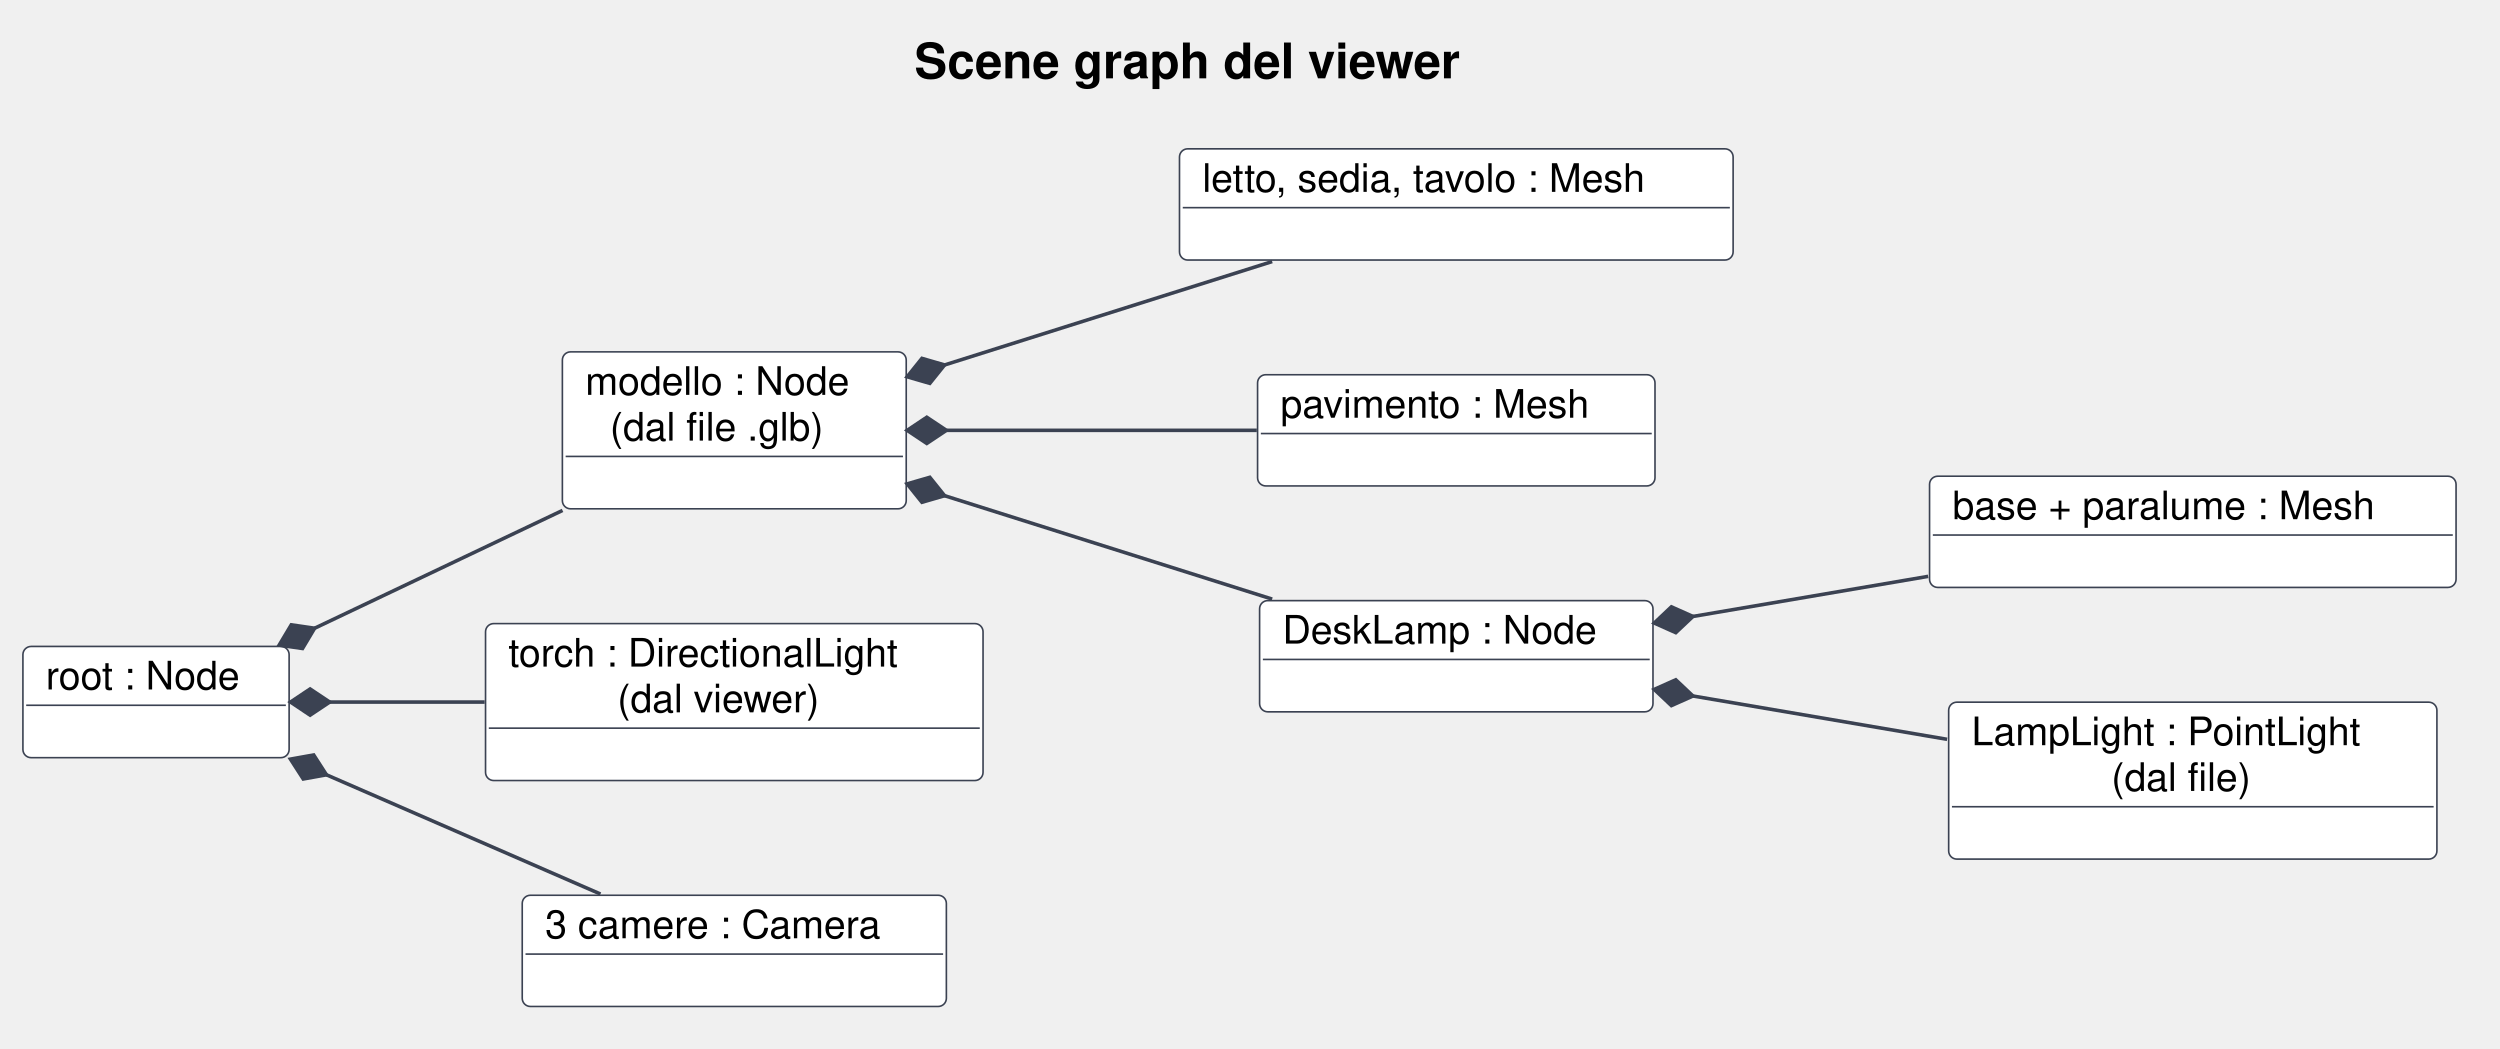
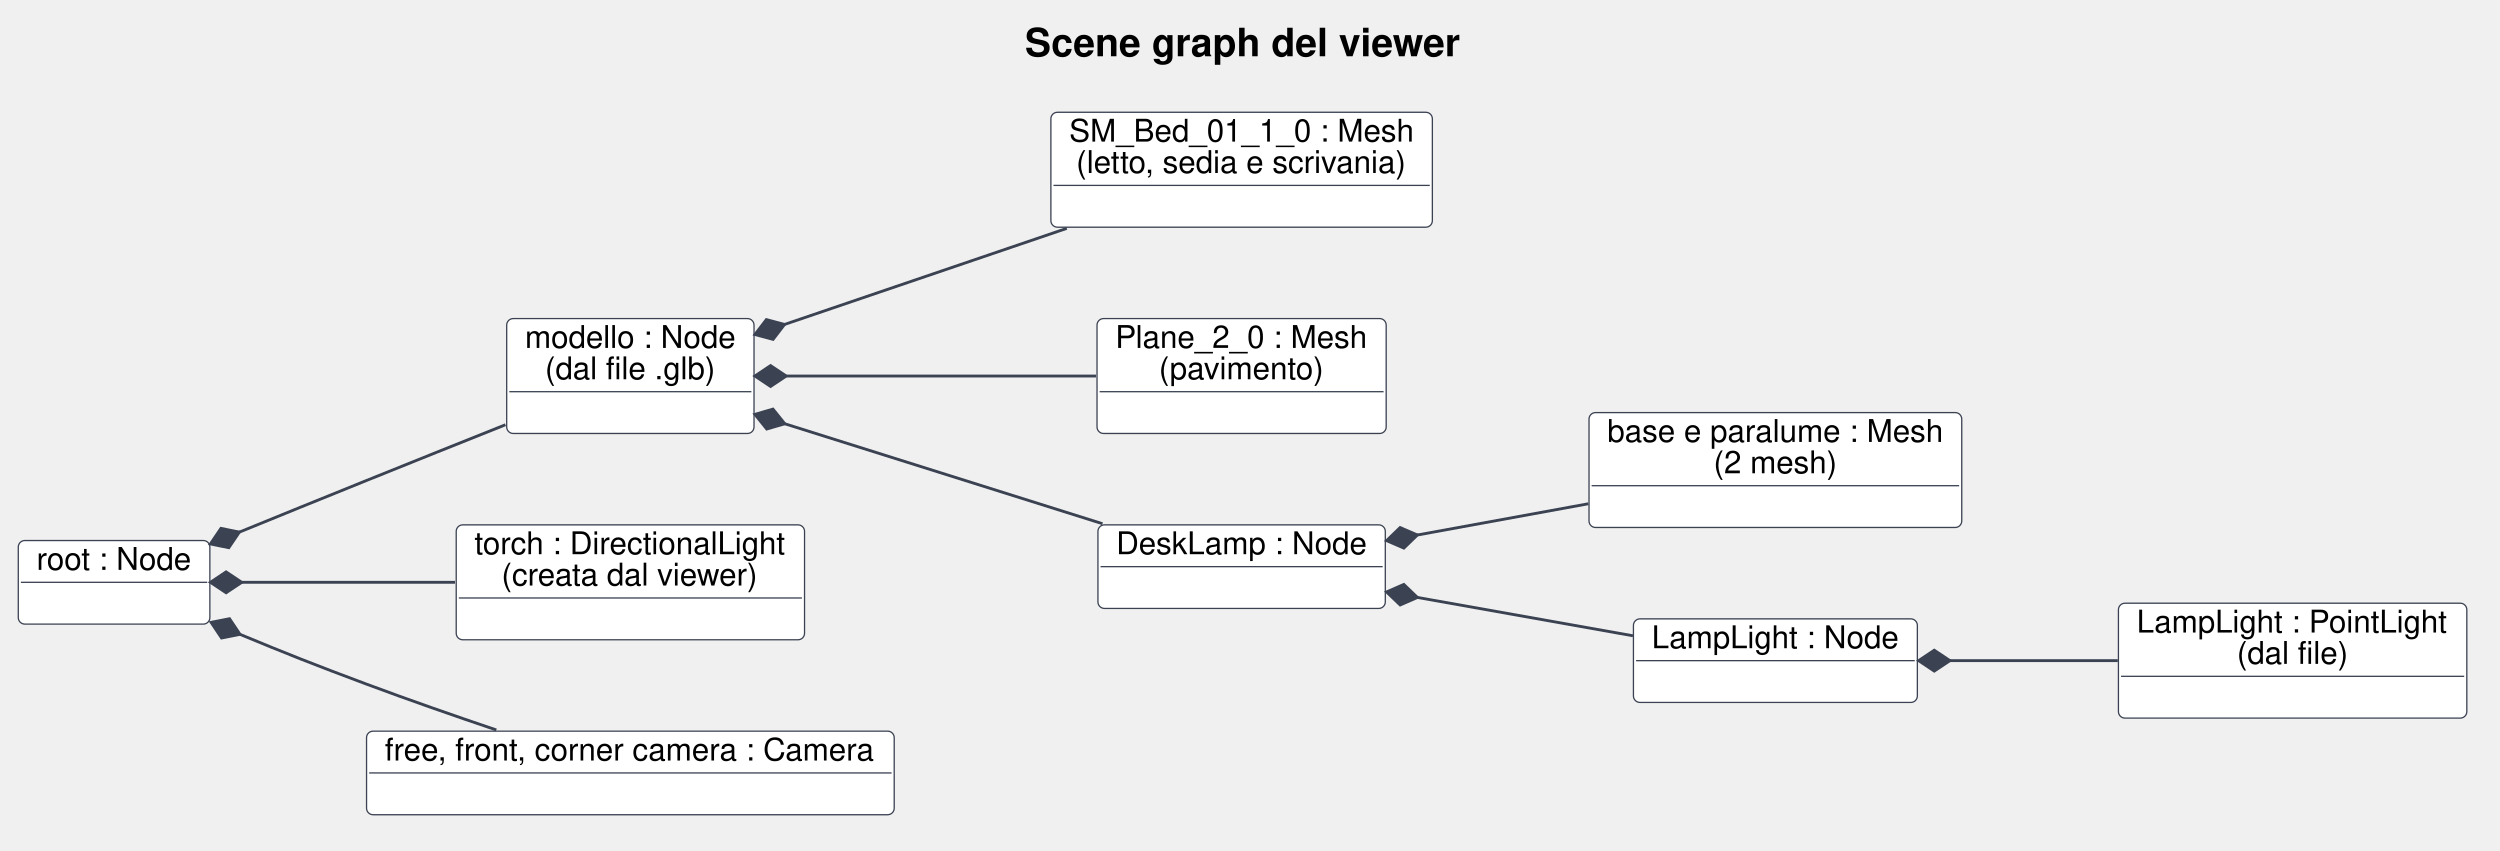
- <svg xmlns="http://www.w3.org/2000/svg" version="1.1" data-diagram-type="CLASS" style="width:875px;height:367px;background:#FFFFFF;" width="875.417px" height="367.813px" viewBox="0 0 875 367" zoomAndPan="magnify" preserveAspectRatio="none" contentStyleType="text/css">
+ <svg xmlns="http://www.w3.org/2000/svg" version="1.1" data-diagram-type="CLASS" style="width:1097px;height:373px;background:#FFFFFF;" width="1097.708px" height="373.542px" viewBox="0 0 1097 373" zoomAndPan="magnify" preserveAspectRatio="none" contentStyleType="text/css">
  <defs />
  <g font-family="sans-serif" lengthAdjust="spacing">
    <g class="title" data-source-line="2">
-       <text x="320.021" y="27.412" fill="#000" font-size="17.188" textLength="227.6" font-weight="700" font-family="Helvetica">Scene graph del viewer</text>
+       <text x="449.704" y="24.693" fill="#000" font-size="17.188" textLength="191.051" font-weight="700" font-family="Helvetica">Scene graph del viewer</text>
    </g>
    <g class="entity" data-qualified-name="root" id="ent0001" data-source-line="5">
-       <rect x="8.021" y="226.257" width="93.171" height="38.923" fill="#FFF" style="stroke:#3B4252;stroke-width:0.573;" rx="2.865" ry="2.865" />
-       <text x="16.042" y="241.312" fill="#000" font-size="13.75" textLength="77.129" font-family="Helvetica">root : Node</text>
-       <line x1="9.167" y1="246.847" x2="100.046" y2="246.847" style="stroke:#3B4252;stroke-width:0.573;" />
+       <rect x="8.021" y="237.187" width="84.067" height="36.667" fill="#FFF" style="stroke:#3B4252;stroke-width:0.573;" rx="2.865" ry="2.865" />
+       <text x="16.042" y="250.067" fill="#000" font-size="13.75" textLength="68.025" font-family="Helvetica">root : Node</text>
+       <line x1="9.167" y1="255.521" x2="90.942" y2="255.521" style="stroke:#3B4252;stroke-width:0.573;" />
    </g>
    <g class="entity" data-qualified-name="model" id="ent0002" data-source-line="6">
-       <rect x="196.831" y="123.155" width="120.348" height="54.928" fill="#FFF" style="stroke:#3B4252;stroke-width:0.573;" rx="2.865" ry="2.865" />
-       <text x="204.852" y="138.21" fill="#000" font-size="13.75" textLength="104.307" font-family="Helvetica">modello : Node</text>
-       <text x="213.489" y="154.216" fill="#000" font-size="13.75" textLength="87.032" font-family="Helvetica">(dal file .glb)</text>
-       <line x1="197.977" y1="159.75" x2="316.034" y2="159.75" style="stroke:#3B4252;stroke-width:0.573;" />
+       <rect x="222.337" y="139.792" width="108.525" height="50.417" fill="#FFF" style="stroke:#3B4252;stroke-width:0.573;" rx="2.865" ry="2.865" />
+       <text x="230.358" y="152.671" fill="#000" font-size="13.75" textLength="92.484" font-family="Helvetica">modello : Node</text>
+       <text x="239.153" y="166.421" fill="#000" font-size="13.75" textLength="74.893" font-family="Helvetica">(dal file .glb)</text>
+       <line x1="223.483" y1="171.875" x2="329.717" y2="171.875" style="stroke:#3B4252;stroke-width:0.573;" />
    </g>
    <g class="entity" data-qualified-name="bed" id="ent0003" data-source-line="7">
-       <rect x="412.821" y="52.091" width="193.771" height="38.923" fill="#FFF" style="stroke:#3B4252;stroke-width:0.573;" rx="2.865" ry="2.865" />
-       <text x="420.842" y="67.145" fill="#000" font-size="13.75" textLength="177.729" font-family="Helvetica">letto, sedia, tavolo : Mesh</text>
-       <line x1="413.967" y1="72.68" x2="605.446" y2="72.68" style="stroke:#3B4252;stroke-width:0.573;" />
+       <rect x="461.129" y="49.271" width="167.392" height="50.417" fill="#FFF" style="stroke:#3B4252;stroke-width:0.573;" rx="2.865" ry="2.865" />
+       <text x="469.15" y="62.15" fill="#000" font-size="13.75" textLength="151.351" font-family="Helvetica">SM_Bed_01_1_0 : Mesh</text>
+       <text x="472.225" y="75.9" fill="#000" font-size="13.75" textLength="145.201" font-family="Helvetica">(letto, sedia e scrivania)</text>
+       <line x1="462.275" y1="81.354" x2="627.376" y2="81.354" style="stroke:#3B4252;stroke-width:0.573;" />
    </g>
    <g class="entity" data-qualified-name="floor" id="ent0004" data-source-line="8">
-       <rect x="440.149" y="131.153" width="139.1" height="38.923" fill="#FFF" style="stroke:#3B4252;stroke-width:0.573;" rx="2.865" ry="2.865" />
-       <text x="448.17" y="146.208" fill="#000" font-size="13.75" textLength="123.058" font-family="Helvetica">pavimento : Mesh</text>
-       <line x1="441.295" y1="151.742" x2="578.103" y2="151.742" style="stroke:#3B4252;stroke-width:0.573;" />
+       <rect x="481.376" y="139.792" width="126.881" height="50.417" fill="#FFF" style="stroke:#3B4252;stroke-width:0.573;" rx="2.865" ry="2.865" />
+       <text x="489.397" y="152.671" fill="#000" font-size="13.75" textLength="110.839" font-family="Helvetica">Plane_2_0 : Mesh</text>
+       <text x="508.518" y="166.421" fill="#000" font-size="13.75" textLength="72.597" font-family="Helvetica">(pavimento)</text>
+       <line x1="482.522" y1="171.875" x2="607.111" y2="171.875" style="stroke:#3B4252;stroke-width:0.573;" />
    </g>
    <g class="entity" data-qualified-name="desk" id="ent0005" data-source-line="9">
-       <rect x="440.859" y="210.216" width="137.684" height="38.923" fill="#FFF" style="stroke:#3B4252;stroke-width:0.573;" rx="2.865" ry="2.865" />
-       <text x="448.88" y="225.27" fill="#000" font-size="13.75" textLength="121.642" font-family="Helvetica">DeskLamp : Node</text>
-       <line x1="442.005" y1="230.805" x2="577.397" y2="230.805" style="stroke:#3B4252;stroke-width:0.573;" />
+       <rect x="481.777" y="230.312" width="126.095" height="36.667" fill="#FFF" style="stroke:#3B4252;stroke-width:0.573;" rx="2.865" ry="2.865" />
+       <text x="489.798" y="243.192" fill="#000" font-size="13.75" textLength="110.054" font-family="Helvetica">DeskLamp : Node</text>
+       <line x1="482.923" y1="248.646" x2="606.727" y2="248.646" style="stroke:#3B4252;stroke-width:0.573;" />
    </g>
    <g class="entity" data-qualified-name="desklamp" id="ent0006" data-source-line="10">
-       <rect x="675.343" y="166.674" width="184.278" height="38.923" fill="#FFF" style="stroke:#3B4252;stroke-width:0.573;" rx="2.865" ry="2.865" />
-       <text x="683.364" y="181.729" fill="#000" font-size="13.75" textLength="168.236" font-family="Helvetica">base + paralume : Mesh</text>
-       <line x1="676.489" y1="187.263" x2="858.475" y2="187.263" style="stroke:#3B4252;stroke-width:0.573;" />
+       <rect x="697.262" y="181.042" width="163.552" height="50.417" fill="#FFF" style="stroke:#3B4252;stroke-width:0.573;" rx="2.865" ry="2.865" />
+       <text x="705.283" y="193.921" fill="#000" font-size="13.75" textLength="147.51" font-family="Helvetica">base e paralume : Mesh</text>
+       <text x="751.914" y="207.671" fill="#000" font-size="13.75" textLength="54.248" font-family="Helvetica">(2 mesh)</text>
+       <line x1="698.408" y1="213.125" x2="859.669" y2="213.125" style="stroke:#3B4252;stroke-width:0.573;" />
    </g>
-     <g class="entity" data-qualified-name="lamp" id="ent0007" data-source-line="11">
-       <rect x="682.034" y="245.759" width="170.884" height="54.928" fill="#FFF" style="stroke:#3B4252;stroke-width:0.573;" rx="2.865" ry="2.865" />
-       <text x="690.055" y="260.814" fill="#000" font-size="13.75" textLength="154.842" font-family="Helvetica">LampLight : PointLight</text>
-       <text x="738.969" y="276.82" fill="#000" font-size="13.75" textLength="57.014" font-family="Helvetica">(dal file)</text>
-       <line x1="683.18" y1="282.354" x2="851.772" y2="282.354" style="stroke:#3B4252;stroke-width:0.573;" />
+     <g class="entity" data-qualified-name="lampnode" id="ent0007" data-source-line="11">
+       <rect x="716.753" y="271.563" width="124.585" height="36.667" fill="#FFF" style="stroke:#3B4252;stroke-width:0.573;" rx="2.865" ry="2.865" />
+       <text x="724.774" y="284.442" fill="#000" font-size="13.75" textLength="108.543" font-family="Helvetica">LampLight : Node</text>
+       <line x1="717.899" y1="289.896" x2="840.192" y2="289.896" style="stroke:#3B4252;stroke-width:0.573;" />
    </g>
-     <g class="entity" data-qualified-name="torch" id="ent0008" data-source-line="12">
-       <rect x="169.939" y="218.259" width="174.126" height="54.928" fill="#FFF" style="stroke:#3B4252;stroke-width:0.573;" rx="2.865" ry="2.865" />
-       <text x="177.959" y="233.314" fill="#000" font-size="13.75" textLength="158.085" font-family="Helvetica">torch : DirectionalLight</text>
-       <text x="216.077" y="249.32" fill="#000" font-size="13.75" textLength="81.849" font-family="Helvetica">(dal viewer)</text>
-       <line x1="171.084" y1="254.854" x2="342.919" y2="254.854" style="stroke:#3B4252;stroke-width:0.573;" />
+     <g class="entity" data-qualified-name="lamp" id="ent0008" data-source-line="12">
+       <rect x="929.569" y="264.688" width="152.87" height="50.417" fill="#FFF" style="stroke:#3B4252;stroke-width:0.573;" rx="2.865" ry="2.865" />
+       <text x="937.59" y="277.567" fill="#000" font-size="13.75" textLength="136.829" font-family="Helvetica">LampLight : PointLight</text>
+       <text x="981.552" y="291.317" fill="#000" font-size="13.75" textLength="48.904" font-family="Helvetica">(dal file)</text>
+       <line x1="930.715" y1="296.771" x2="1081.293" y2="296.771" style="stroke:#3B4252;stroke-width:0.573;" />
    </g>
-     <g class="entity" data-qualified-name="cams" id="ent0009" data-source-line="13">
-       <rect x="182.783" y="313.341" width="148.446" height="38.923" fill="#FFF" style="stroke:#3B4252;stroke-width:0.573;" rx="2.865" ry="2.865" />
-       <text x="190.804" y="328.395" fill="#000" font-size="13.75" textLength="132.404" font-family="Helvetica">3 camere : Camera</text>
-       <line x1="183.929" y1="333.93" x2="330.083" y2="333.93" style="stroke:#3B4252;stroke-width:0.573;" />
+     <g class="entity" data-qualified-name="torch" id="ent0009" data-source-line="13">
+       <rect x="200.189" y="230.312" width="152.843" height="50.417" fill="#FFF" style="stroke:#3B4252;stroke-width:0.573;" rx="2.865" ry="2.865" />
+       <text x="208.209" y="243.192" fill="#000" font-size="13.75" textLength="136.802" font-family="Helvetica">torch : DirectionalLight</text>
+       <text x="220.063" y="256.942" fill="#000" font-size="13.75" textLength="113.095" font-family="Helvetica">(creata dal viewer)</text>
+       <line x1="201.334" y1="262.396" x2="351.886" y2="262.396" style="stroke:#3B4252;stroke-width:0.573;" />
    </g>
-     <g class="link" data-entity-1="ent0001" data-entity-2="ent0002" id="lnk10" data-source-line="15" data-link-type="composition">
-       <path d="M110.122,219.881 C138.882,206.2 165.034,193.784 196.889,178.648" style="stroke:#3B4252;stroke-width:1.26;" fill="none" id="root-backto-model" codeLine="15" />
-       <polygon points="97.705,225.788,105.882,226.973,110.122,219.881,101.945,218.695,97.705,225.788" fill="#3B4252" style="stroke:#3B4252;stroke-width:1.26;stroke-linejoin:miter;stroke-miterlimit:10;" />
+     <g class="entity" data-qualified-name="cams" id="ent0010" data-source-line="14">
+       <rect x="160.841" y="320.833" width="231.537" height="36.667" fill="#FFF" style="stroke:#3B4252;stroke-width:0.573;" rx="2.865" ry="2.865" />
+       <text x="168.861" y="333.713" fill="#000" font-size="13.75" textLength="215.495" font-family="Helvetica">free, front, corner camera : Camera</text>
+       <line x1="161.986" y1="339.167" x2="391.231" y2="339.167" style="stroke:#3B4252;stroke-width:0.573;" />
    </g>
-     <g class="link" data-entity-1="ent0001" data-entity-2="ent0008" id="lnk11" data-source-line="16" data-link-type="composition">
-       <path d="M115.408,245.725 C135.598,245.725 146.254,245.725 169.629,245.725" style="stroke:#3B4252;stroke-width:1.26;" fill="none" id="root-backto-torch" codeLine="16" />
-       <polygon points="101.658,245.725,108.533,250.308,115.408,245.725,108.533,241.142,101.658,245.725" fill="#3B4252" style="stroke:#3B4252;stroke-width:1.26;stroke-linejoin:miter;stroke-miterlimit:10;" />
+     <g class="link" data-entity-1="ent0001" data-entity-2="ent0002" id="lnk11" data-source-line="16" data-link-type="composition">
+       <path d="M105.038,233.49 C125.606,225.091 138.153,219.989 160.841,210.833 C180.709,202.813 202.549,194.058 221.788,186.381" style="stroke:#3B4252;stroke-width:1.26;" fill="none" id="root-backto-model" codeLine="16" />
+       <polygon points="92.308,238.689,100.406,240.333,105.038,233.49,96.94,231.846,92.308,238.689" fill="#3B4252" style="stroke:#3B4252;stroke-width:1.26;stroke-linejoin:miter;stroke-miterlimit:10;" />
    </g>
    <g class="link" data-entity-1="ent0001" data-entity-2="ent0009" id="lnk12" data-source-line="17" data-link-type="composition">
-       <path d="M114.266,271.184 C146.808,285.346 177.673,298.777 210.169,312.917" style="stroke:#3B4252;stroke-width:1.26;" fill="none" id="root-backto-cams" codeLine="17" />
-       <polygon points="101.658,265.697,106.133,272.643,114.266,271.184,109.791,264.238,101.658,265.697" fill="#3B4252" style="stroke:#3B4252;stroke-width:1.26;stroke-linejoin:miter;stroke-miterlimit:10;" />
+       <path d="M106.081,255.521 C136.056,255.521 163.763,255.521 199.661,255.521" style="stroke:#3B4252;stroke-width:1.26;" fill="none" id="root-backto-torch" codeLine="17" />
+       <polygon points="92.331,255.521,99.206,260.104,106.081,255.521,99.206,250.937,92.331,255.521" fill="#3B4252" style="stroke:#3B4252;stroke-width:1.26;stroke-linejoin:miter;stroke-miterlimit:10;" />
    </g>
-     <g class="link" data-entity-1="ent0002" data-entity-2="ent0003" id="lnk13" data-source-line="18" data-link-type="composition">
-       <path d="M330.611,127.735 C369.076,115.589 406.037,103.928 445.259,91.542" style="stroke:#3B4252;stroke-width:1.26;" fill="none" id="model-backto-bed" codeLine="18" />
-       <polygon points="317.499,131.875,325.435,134.176,330.611,127.735,322.675,125.434,317.499,131.875" fill="#3B4252" style="stroke:#3B4252;stroke-width:1.26;stroke-linejoin:miter;stroke-miterlimit:10;" />
+     <g class="link" data-entity-1="ent0001" data-entity-2="ent0010" id="lnk13" data-source-line="18" data-link-type="composition">
+       <path d="M105.317,278.357 C125.748,286.836 138.119,291.729 160.841,300.208 C179.243,307.083 199.501,314.13 217.789,320.306" style="stroke:#3B4252;stroke-width:1.26;" fill="none" id="root-backto-cams" codeLine="18" />
+       <polygon points="92.618,273.086,97.211,279.955,105.317,278.357,100.724,271.489,92.618,273.086" fill="#3B4252" style="stroke:#3B4252;stroke-width:1.26;stroke-linejoin:miter;stroke-miterlimit:10;" />
    </g>
-     <g class="link" data-entity-1="ent0002" data-entity-2="ent0004" id="lnk14" data-source-line="19" data-link-type="composition">
-       <path d="M331.249,150.621 C367.973,150.621 401.534,150.621 439.885,150.621" style="stroke:#3B4252;stroke-width:1.26;" fill="none" id="model-backto-floor" codeLine="19" />
-       <polygon points="317.499,150.621,324.374,155.204,331.249,150.621,324.374,146.038,317.499,150.621" fill="#3B4252" style="stroke:#3B4252;stroke-width:1.26;stroke-linejoin:miter;stroke-miterlimit:10;" />
+     <g class="link" data-entity-1="ent0002" data-entity-2="ent0003" id="lnk14" data-source-line="19" data-link-type="composition">
+       <path d="M344.265,142.362 C383.545,128.99 424.428,115.076 468.107,100.203" style="stroke:#3B4252;stroke-width:1.26;" fill="none" id="model-backto-bed" codeLine="19" />
+       <polygon points="331.249,146.793,339.234,148.916,344.265,142.362,336.28,140.238,331.249,146.793" fill="#3B4252" style="stroke:#3B4252;stroke-width:1.26;stroke-linejoin:miter;stroke-miterlimit:10;" />
    </g>
-     <g class="link" data-entity-1="ent0002" data-entity-2="ent0005" id="lnk15" data-source-line="20" data-link-type="composition">
-       <path d="M330.611,173.495 C369.076,185.641 406.037,197.302 445.259,209.689" style="stroke:#3B4252;stroke-width:1.26;" fill="none" id="model-backto-desk" codeLine="20" />
-       <polygon points="317.499,169.355,322.675,175.796,330.611,173.495,325.435,167.055,317.499,169.355" fill="#3B4252" style="stroke:#3B4252;stroke-width:1.26;stroke-linejoin:miter;stroke-miterlimit:10;" />
+     <g class="link" data-entity-1="ent0002" data-entity-2="ent0004" id="lnk15" data-source-line="20" data-link-type="composition">
+       <path d="M344.999,165 C388.22,165 435.394,165 480.918,165" style="stroke:#3B4252;stroke-width:1.26;" fill="none" id="model-backto-floor" codeLine="20" />
+       <polygon points="331.249,165,338.124,169.583,344.999,165,338.124,160.417,331.249,165" fill="#3B4252" style="stroke:#3B4252;stroke-width:1.26;stroke-linejoin:miter;stroke-miterlimit:10;" />
    </g>
-     <g class="link" data-entity-1="ent0005" data-entity-2="ent0006" id="lnk16" data-source-line="21" data-link-type="composition">
-       <path d="M592.533,215.757 C621.947,210.75 643.248,207.11 674.861,201.725" style="stroke:#3B4252;stroke-width:1.26;" fill="none" id="desk-backto-desklamp" codeLine="21" />
-       <polygon points="578.978,218.065,586.525,221.429,592.533,215.757,584.986,212.393,578.978,218.065" fill="#3B4252" style="stroke:#3B4252;stroke-width:1.26;stroke-linejoin:miter;stroke-miterlimit:10;" />
+     <g class="link" data-entity-1="ent0002" data-entity-2="ent0005" id="lnk16" data-source-line="21" data-link-type="composition">
+       <path d="M344.365,185.949 C388.491,199.836 437.972,215.394 483.771,229.808" style="stroke:#3B4252;stroke-width:1.26;" fill="none" id="model-backto-desk" codeLine="21" />
+       <polygon points="331.249,181.821,336.431,188.257,344.365,185.949,339.183,179.513,331.249,181.821" fill="#3B4252" style="stroke:#3B4252;stroke-width:1.26;stroke-linejoin:miter;stroke-miterlimit:10;" />
    </g>
-     <g class="link" data-entity-1="ent0005" data-entity-2="ent0007" id="lnk17" data-source-line="22" data-link-type="composition">
-       <path d="M592.533,243.599 C624.02,248.962 648.175,253.081 681.484,258.765" style="stroke:#3B4252;stroke-width:1.26;" fill="none" id="desk-backto-lamp" codeLine="22" />
-       <polygon points="578.978,241.291,584.986,246.963,592.533,243.599,586.525,237.927,578.978,241.291" fill="#3B4252" style="stroke:#3B4252;stroke-width:1.26;stroke-linejoin:miter;stroke-miterlimit:10;" />
+     <g class="link" data-entity-1="ent0005" data-entity-2="ent0006" id="lnk17" data-source-line="22" data-link-type="composition">
+       <path d="M621.951,234.758 C649.188,229.774 667.941,226.348 696.988,221.043" style="stroke:#3B4252;stroke-width:1.26;" fill="none" id="desk-backto-desklamp" codeLine="22" />
+       <polygon points="608.426,237.233,616.014,240.504,621.951,234.758,614.364,231.487,608.426,237.233" fill="#3B4252" style="stroke:#3B4252;stroke-width:1.26;stroke-linejoin:miter;stroke-miterlimit:10;" />
+     </g>
+     <g class="link" data-entity-1="ent0005" data-entity-2="ent0007" id="lnk18" data-source-line="23" data-link-type="composition">
+       <path d="M621.963,262.159 C655.502,268.128 683.157,273.041 716.535,278.988" style="stroke:#3B4252;stroke-width:1.26;" fill="none" id="desk-backto-lampnode" codeLine="23" />
+       <polygon points="608.426,259.749,614.391,265.466,621.963,262.159,615.998,256.441,608.426,259.749" fill="#3B4252" style="stroke:#3B4252;stroke-width:1.26;stroke-linejoin:miter;stroke-miterlimit:10;" />
+     </g>
+     <g class="link" data-entity-1="ent0007" data-entity-2="ent0008" id="lnk19" data-source-line="24" data-link-type="composition">
+       <path d="M855.628,289.896 C882.647,289.896 900.866,289.896 929.294,289.896" style="stroke:#3B4252;stroke-width:1.26;" fill="none" id="lampnode-backto-lamp" codeLine="24" />
+       <polygon points="841.878,289.896,848.753,294.479,855.628,289.896,848.753,285.313,841.878,289.896" fill="#3B4252" style="stroke:#3B4252;stroke-width:1.26;stroke-linejoin:miter;stroke-miterlimit:10;" />
    </g>
  </g>
</svg>
